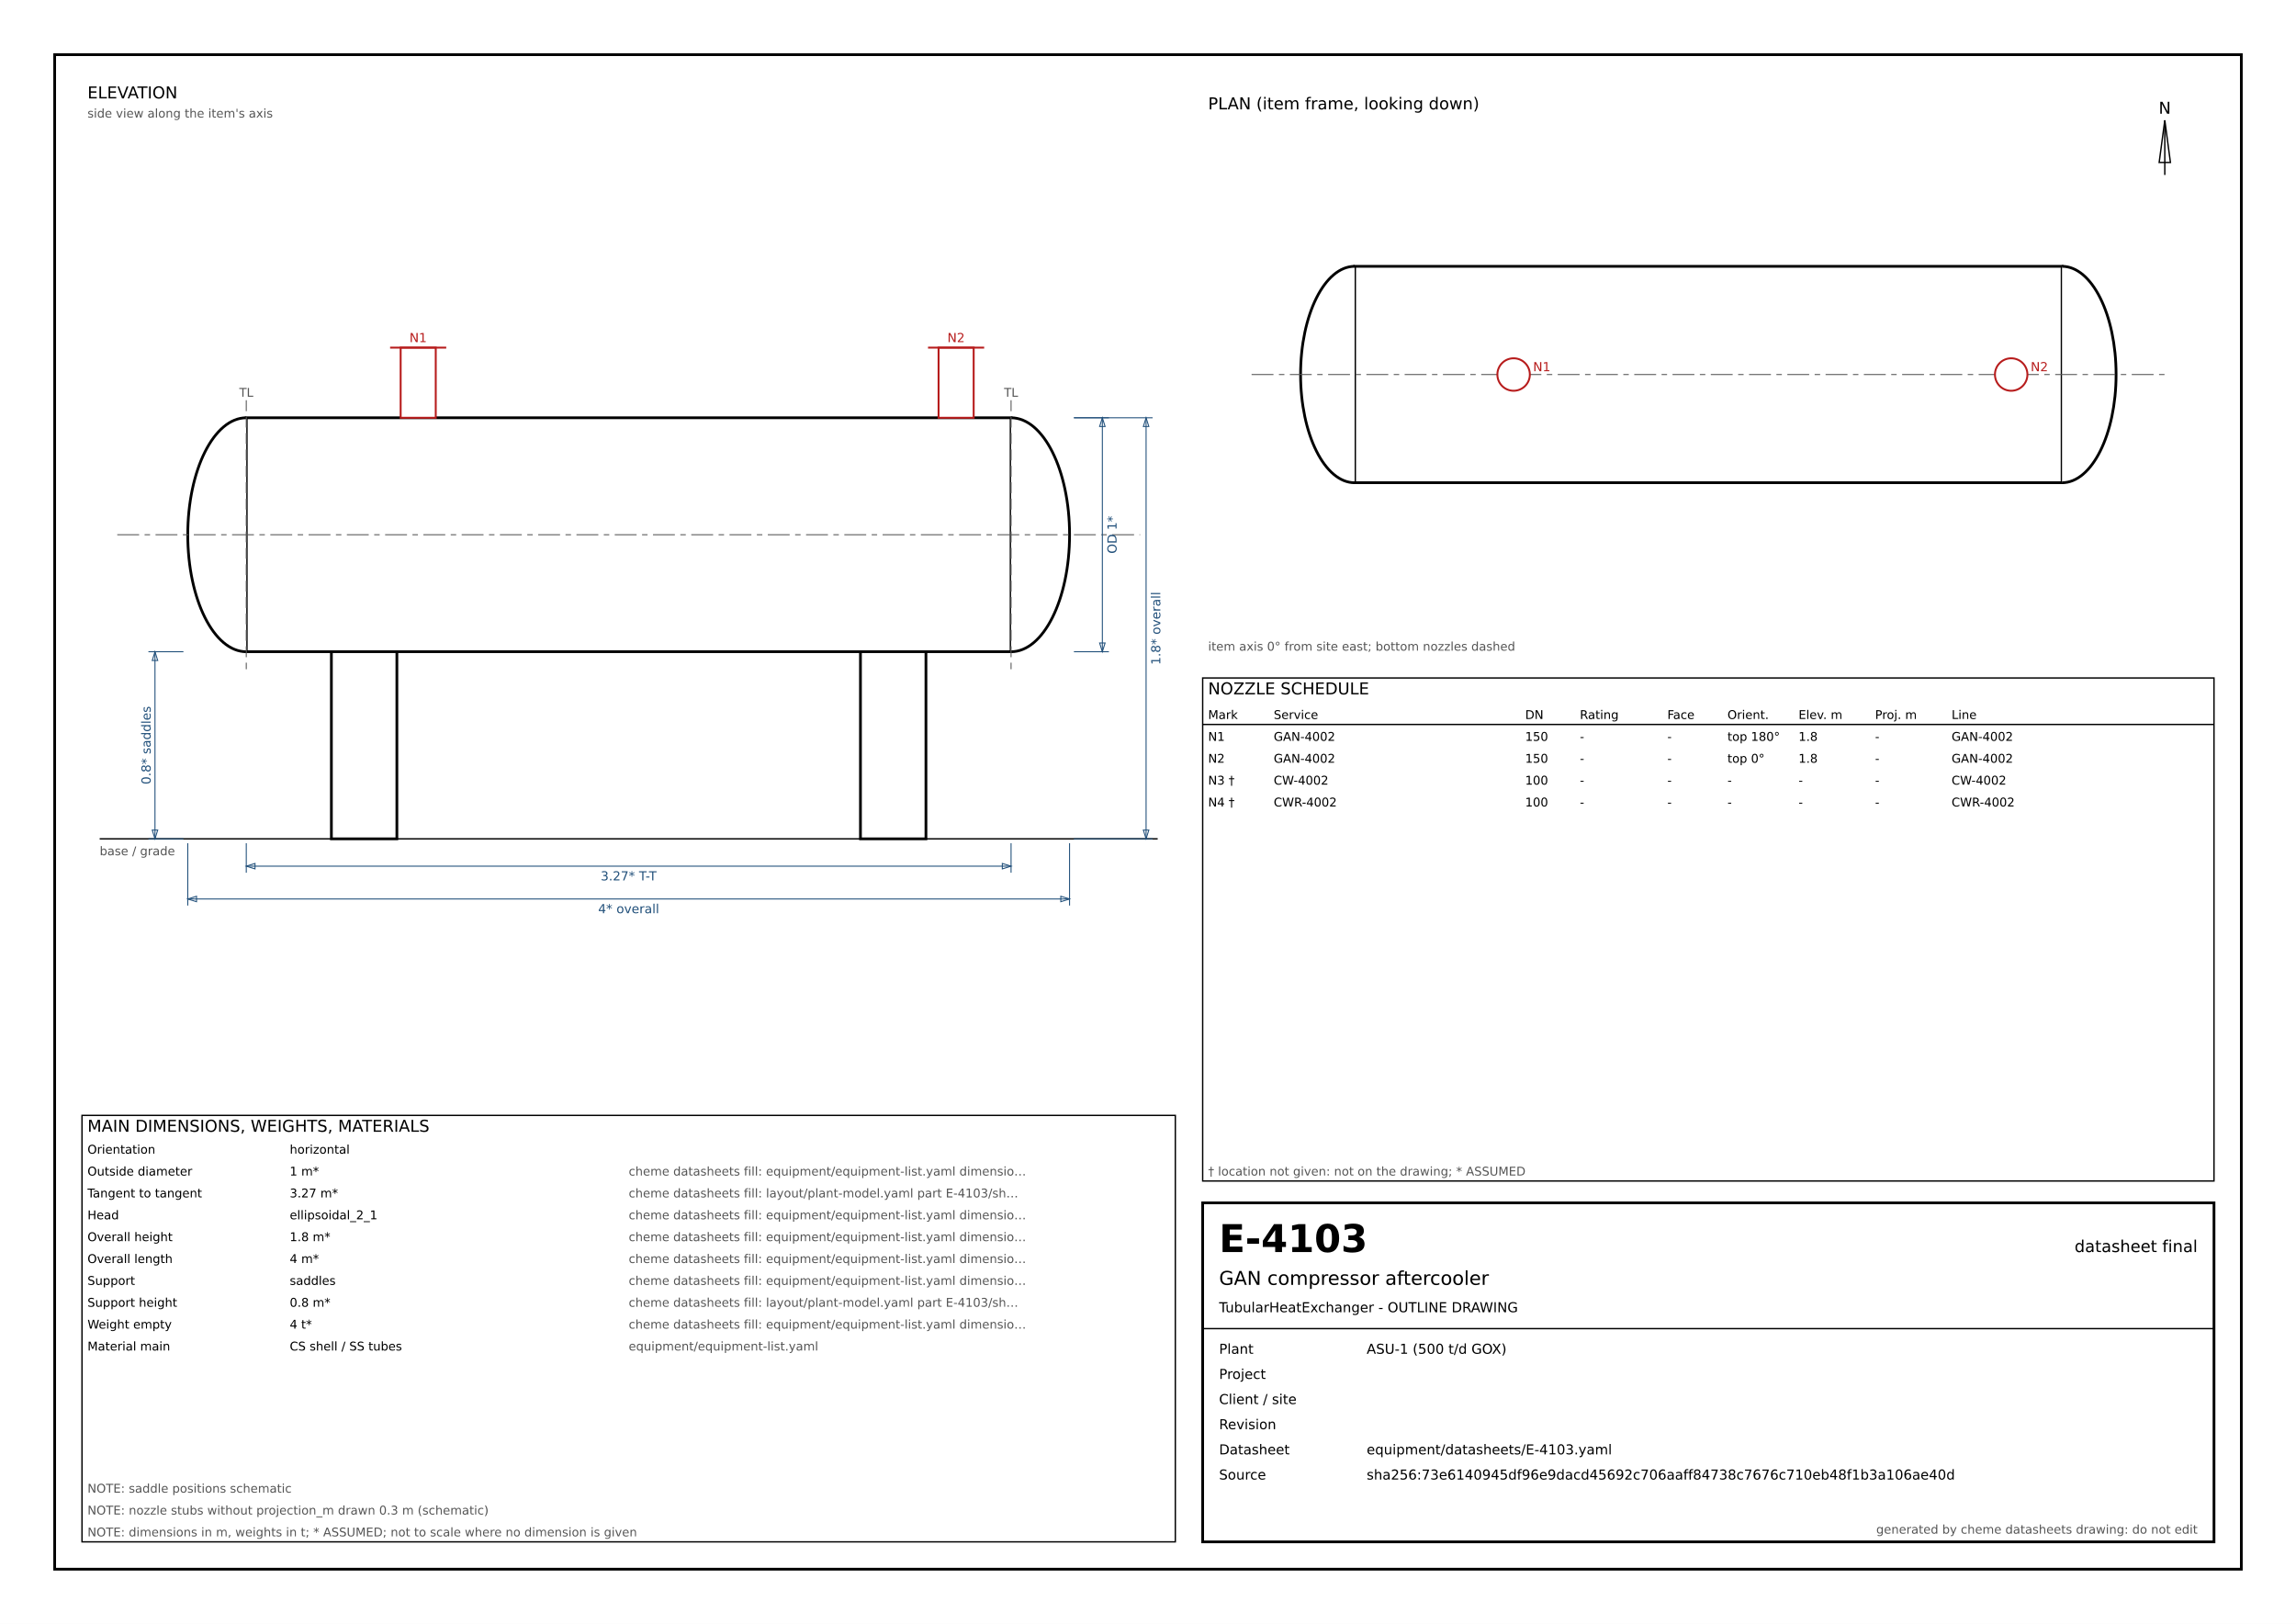
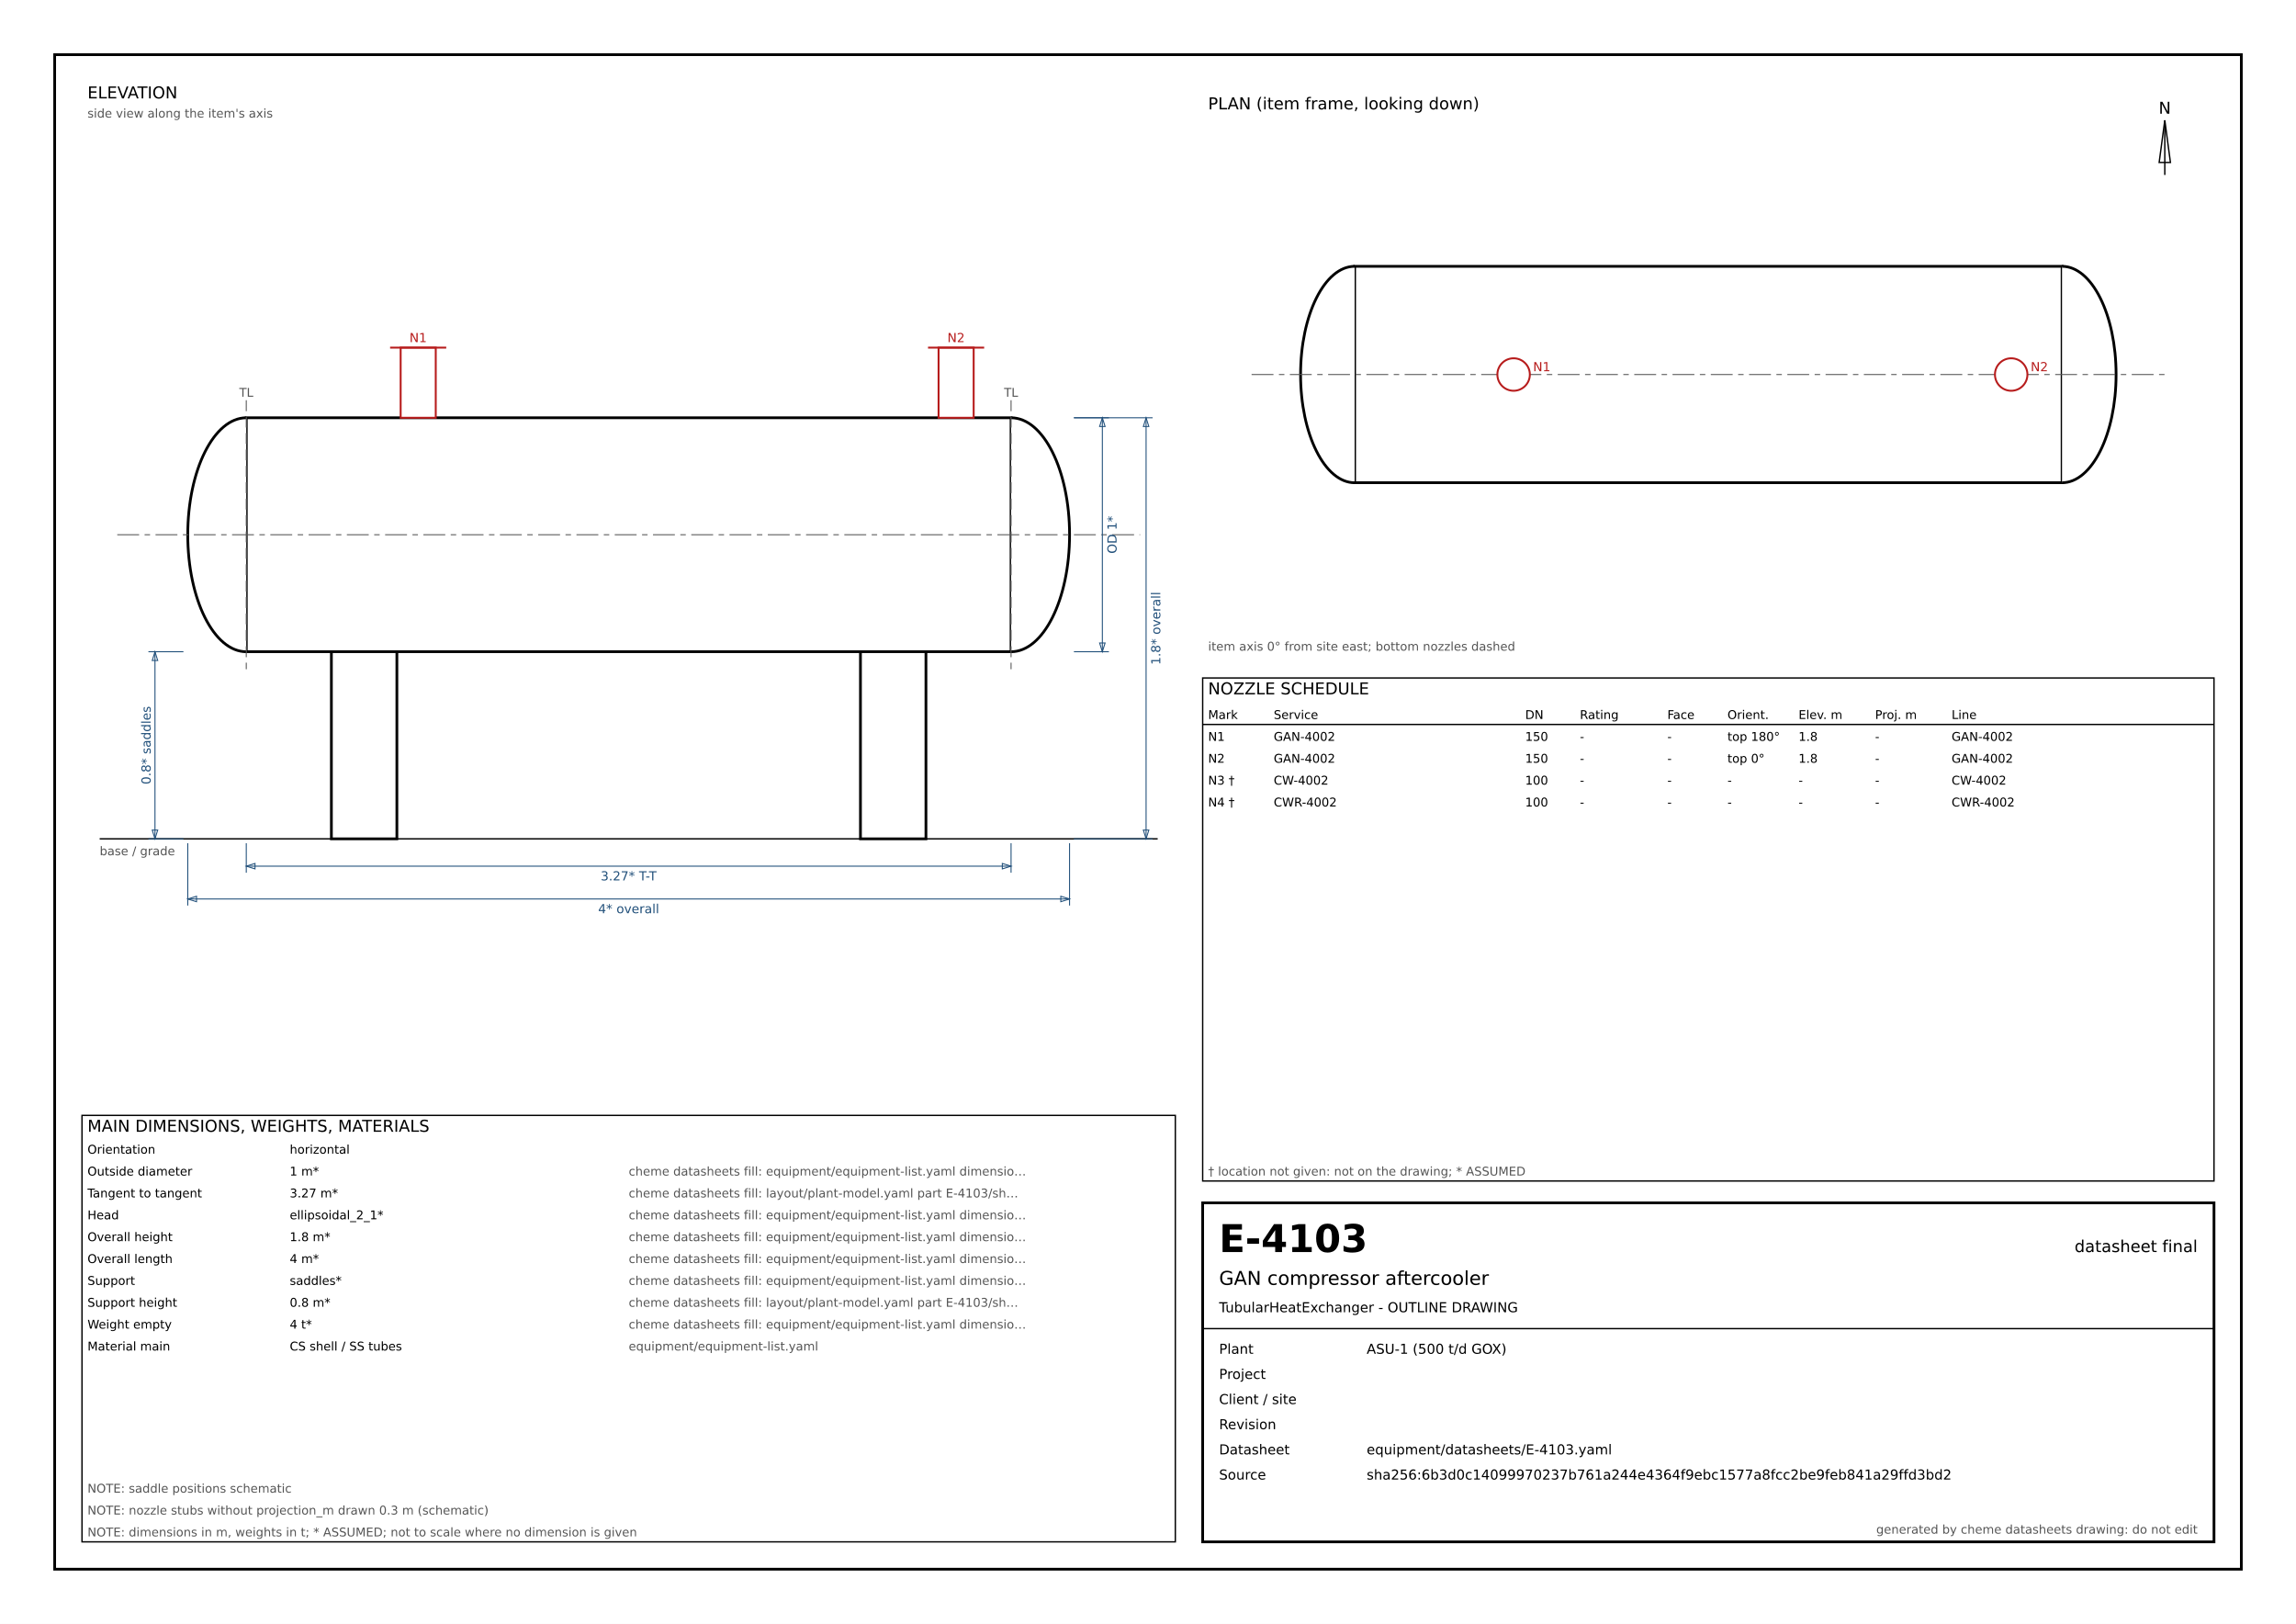
<svg xmlns="http://www.w3.org/2000/svg" width="420mm" height="297mm" viewBox="0 0 420 297">
  <style>
.frame{fill:none;stroke:#000;stroke-width:0.5}
.thin{fill:none;stroke:#000;stroke-width:0.25}
.outline{fill:#fff;stroke:#000;stroke-width:0.5}
.hidden{fill:none;stroke:#000;stroke-width:0.25;stroke-dasharray:1.5 1}
.centre{fill:none;stroke:#555;stroke-width:0.18;stroke-dasharray:4 1 1 1}
.tl{fill:none;stroke:#555;stroke-width:0.18;stroke-dasharray:2 1}
.dim{fill:none;stroke:#1f4e79;stroke-width:0.18}
.nozzle{fill:#fff;stroke:#b71c1c;stroke-width:0.35}
.section{fill:none;stroke:#2e7d32;stroke-width:0.25;stroke-dasharray:2 1}
text{font-family:'DejaVu Sans',Arial,Helvetica,sans-serif;fill:#000}
.t2{font-size:2.2px}.t25{font-size:2.5px}.t3{font-size:3px}.t35{font-size:3.5px}
.t5{font-size:5px;font-weight:bold}.t7{font-size:7px;font-weight:bold}
.dimt{font-size:2.3px;fill:#1f4e79}.nt{font-size:2.3px;fill:#b71c1c}
.note{font-size:2.2px;fill:#555}
.draft{font-size:40px;font-weight:bold;fill:#c62828;fill-opacity:0.12}
</style>
  <rect x="0" y="0" width="420" height="297" fill="#fff" />
  <rect x="10" y="10" width="400" height="277" class="frame" />
  <text x="16" y="18" class="t3" text-anchor="start">ELEVATION</text>
  <rect x="60.62" y="112.78" width="11.98" height="40.64" class="outline" />
  <rect x="157.4" y="112.78" width="11.98" height="40.64" class="outline" />
  <rect x="45.05" y="76.41" width="139.9" height="42.78" class="outline" />
  <path d="M45.05,76.41 A10.7,21.39 0 0 0 45.05,119.2" class="outline" />
  <path d="M184.95,76.41 A10.7,21.39 0 0 1 184.95,119.2" class="outline" />
  <line x1="45.05" y1="73.2" x2="45.05" y2="122.4" class="tl" />
  <text x="45.05" y="72.56" class="note" text-anchor="middle">TL</text>
  <line x1="184.95" y1="73.2" x2="184.95" y2="122.4" class="tl" />
  <text x="184.95" y="72.56" class="note" text-anchor="middle">TL</text>
  <line x1="21.45" y1="97.8" x2="208.55" y2="97.8" class="centre" />
  <line x1="18.23" y1="153.42" x2="211.77" y2="153.42" class="thin" />
  <text x="18.23" y="156.42" class="note" text-anchor="start">base / grade</text>
  <line x1="34.35" y1="154.22" x2="34.35" y2="165.62" class="dim" />
  <line x1="195.65" y1="154.22" x2="195.65" y2="165.62" class="dim" />
  <line x1="34.35" y1="164.42" x2="195.65" y2="164.42" class="dim" />
  <path d="M34.35,164.42 l1.6,0.5 l0,-1 z" class="dim" />
  <path d="M195.65,164.42 l-1.6,0.5 l0,-1 z" class="dim" />
  <text x="115" y="167.02" class="dimt" text-anchor="middle">4* overall</text>
  <line x1="45.05" y1="154.22" x2="45.05" y2="159.62" class="dim" />
  <line x1="184.95" y1="154.22" x2="184.95" y2="159.62" class="dim" />
  <line x1="45.05" y1="158.42" x2="184.95" y2="158.42" class="dim" />
  <path d="M45.05,158.42 l1.6,0.5 l0,-1 z" class="dim" />
  <path d="M184.95,158.42 l-1.6,0.5 l0,-1 z" class="dim" />
  <text x="115" y="161.02" class="dimt" text-anchor="middle">3.27* T-T</text>
  <line x1="196.45" y1="119.2" x2="202.85" y2="119.2" class="dim" />
  <line x1="196.45" y1="76.41" x2="202.85" y2="76.41" class="dim" />
  <line x1="201.65" y1="119.2" x2="201.65" y2="76.41" class="dim" />
  <path d="M201.65,119.2 l0.5,-1.6 l-1,0 z" class="dim" />
  <path d="M201.65,76.41 l0.5,1.6 l-1,0 z" class="dim" />
  <text x="204.25" y="97.8" class="dimt" text-anchor="middle" transform="rotate(-90 204.25 97.8)">OD 1*</text>
  <line x1="196.45" y1="153.42" x2="210.85" y2="153.42" class="dim" />
  <line x1="196.45" y1="76.41" x2="210.85" y2="76.41" class="dim" />
  <line x1="209.65" y1="153.42" x2="209.65" y2="76.41" class="dim" />
  <path d="M209.65,153.42 l0.5,-1.6 l-1,0 z" class="dim" />
  <path d="M209.65,76.41 l0.5,1.6 l-1,0 z" class="dim" />
  <text x="212.25" y="114.92" class="dimt" text-anchor="middle" transform="rotate(-90 212.25 114.92)">1.8* overall</text>
  <line x1="33.55" y1="153.42" x2="27.15" y2="153.42" class="dim" />
  <line x1="33.55" y1="119.2" x2="27.15" y2="119.2" class="dim" />
  <line x1="28.35" y1="153.42" x2="28.35" y2="119.2" class="dim" />
  <path d="M28.35,153.42 l0.5,-1.6 l-1,0 z" class="dim" />
  <path d="M28.35,119.2 l0.5,1.6 l-1,0 z" class="dim" />
  <text x="27.55" y="136.31" class="dimt" text-anchor="middle" transform="rotate(-90 27.55 136.31)">0.8* saddles</text>
  <rect x="73.29" y="63.58" width="6.42" height="12.83" class="nozzle" />
  <line x1="71.36" y1="63.58" x2="81.63" y2="63.58" class="nozzle" />
  <rect x="171.69" y="63.58" width="6.42" height="12.83" class="nozzle" />
  <line x1="169.76" y1="63.58" x2="180.03" y2="63.58" class="nozzle" />
  <text x="76.5" y="62.58" class="nt" text-anchor="middle">N1</text>
  <text x="174.9" y="62.58" class="nt" text-anchor="middle">N2</text>
  <rect x="247.8" y="48.71" width="129.41" height="39.57" class="outline" />
  <path d="M247.8,48.71 A9.89,19.79 0 0 0 247.8,88.29" class="outline" />
  <path d="M377.2,48.71 A9.89,19.79 0 0 1 377.2,88.29" class="outline" />
  <line x1="228.95" y1="68.5" x2="396.05" y2="68.5" class="centre" />
  <circle cx="276.88" cy="68.5" r="2.97" class="nozzle" />
  <circle cx="367.9" cy="68.5" r="2.97" class="nozzle" />
  <text x="280.45" y="67.9" class="nt" text-anchor="start">N1</text>
  <text x="371.47" y="67.9" class="nt" text-anchor="start">N2</text>
  <line x1="396" y1="32" x2="396" y2="22" class="thin" />
  <path d="M396,22 L394.97,29.71 L397.03,29.71 z" class="thin" />
  <text x="396" y="20.8" class="t3" text-anchor="middle">N</text>
  <text x="221" y="20" class="t3" text-anchor="start">PLAN (item frame, looking down)</text>
  <text x="221" y="119" class="note" text-anchor="start">item axis 0° from site east; bottom nozzles dashed</text>
  <text x="16" y="21.5" class="note" text-anchor="start">side view along the item's axis</text>
  <text x="221" y="127" class="t3" text-anchor="start">NOZZLE SCHEDULE</text>
  <text x="221" y="131.5" class="t2" text-anchor="start">Mark</text>
  <text x="233" y="131.5" class="t2" text-anchor="start">Service</text>
  <text x="279" y="131.5" class="t2" text-anchor="start">DN</text>
  <text x="289" y="131.5" class="t2" text-anchor="start">Rating</text>
  <text x="305" y="131.5" class="t2" text-anchor="start">Face</text>
  <text x="316" y="131.5" class="t2" text-anchor="start">Orient.</text>
  <text x="329" y="131.5" class="t2" text-anchor="start">Elev. m</text>
  <text x="343" y="131.5" class="t2" text-anchor="start">Proj. m</text>
  <text x="357" y="131.5" class="t2" text-anchor="start">Line</text>
  <line x1="220" y1="132.5" x2="405" y2="132.5" class="thin" />
  <text x="221" y="135.5" class="t2" text-anchor="start">N1</text>
  <text x="233" y="135.5" class="t2" text-anchor="start">GAN-4002</text>
  <text x="279" y="135.5" class="t2" text-anchor="start">150</text>
  <text x="289" y="135.5" class="t2" text-anchor="start">-</text>
  <text x="305" y="135.5" class="t2" text-anchor="start">-</text>
  <text x="316" y="135.5" class="t2" text-anchor="start">top 180°</text>
  <text x="329" y="135.5" class="t2" text-anchor="start">1.8</text>
  <text x="343" y="135.5" class="t2" text-anchor="start">-</text>
  <text x="357" y="135.5" class="t2" text-anchor="start">GAN-4002</text>
  <text x="221" y="139.5" class="t2" text-anchor="start">N2</text>
  <text x="233" y="139.5" class="t2" text-anchor="start">GAN-4002</text>
  <text x="279" y="139.5" class="t2" text-anchor="start">150</text>
  <text x="289" y="139.5" class="t2" text-anchor="start">-</text>
  <text x="305" y="139.5" class="t2" text-anchor="start">-</text>
  <text x="316" y="139.5" class="t2" text-anchor="start">top 0°</text>
  <text x="329" y="139.5" class="t2" text-anchor="start">1.8</text>
  <text x="343" y="139.5" class="t2" text-anchor="start">-</text>
  <text x="357" y="139.5" class="t2" text-anchor="start">GAN-4002</text>
  <text x="221" y="143.5" class="t2" text-anchor="start">N3 †</text>
  <text x="233" y="143.5" class="t2" text-anchor="start">CW-4002</text>
  <text x="279" y="143.5" class="t2" text-anchor="start">100</text>
  <text x="289" y="143.5" class="t2" text-anchor="start">-</text>
  <text x="305" y="143.5" class="t2" text-anchor="start">-</text>
  <text x="316" y="143.5" class="t2" text-anchor="start">-</text>
  <text x="329" y="143.5" class="t2" text-anchor="start">-</text>
  <text x="343" y="143.5" class="t2" text-anchor="start">-</text>
  <text x="357" y="143.5" class="t2" text-anchor="start">CW-4002</text>
  <text x="221" y="147.5" class="t2" text-anchor="start">N4 †</text>
  <text x="233" y="147.5" class="t2" text-anchor="start">CWR-4002</text>
  <text x="279" y="147.5" class="t2" text-anchor="start">100</text>
  <text x="289" y="147.5" class="t2" text-anchor="start">-</text>
  <text x="305" y="147.5" class="t2" text-anchor="start">-</text>
  <text x="316" y="147.5" class="t2" text-anchor="start">-</text>
  <text x="329" y="147.5" class="t2" text-anchor="start">-</text>
  <text x="343" y="147.5" class="t2" text-anchor="start">-</text>
  <text x="357" y="147.5" class="t2" text-anchor="start">CWR-4002</text>
  <text x="221" y="215" class="note" text-anchor="start">† location not given: not on the drawing; * ASSUMED</text>
  <rect x="220" y="124" width="185" height="92" class="thin" />
  <text x="16" y="207" class="t3" text-anchor="start">MAIN DIMENSIONS, WEIGHTS, MATERIALS</text>
  <text x="16" y="211" class="t2" text-anchor="start">Orientation</text>
  <text x="53" y="211" class="t2" text-anchor="start">horizontal</text>
  <text x="115" y="211" class="note" text-anchor="start" />
  <text x="16" y="215" class="t2" text-anchor="start">Outside diameter</text>
  <text x="53" y="215" class="t2" text-anchor="start">1 m*</text>
  <text x="115" y="215" class="note" text-anchor="start">cheme datasheets fill: equipment/equipment-list.yaml dimensio…</text>
  <text x="16" y="219" class="t2" text-anchor="start">Tangent to tangent</text>
  <text x="53" y="219" class="t2" text-anchor="start">3.27 m*</text>
  <text x="115" y="219" class="note" text-anchor="start">cheme datasheets fill: layout/plant-model.yaml part E-4103/sh…</text>
  <text x="16" y="223" class="t2" text-anchor="start">Head</text>
-   <text x="53" y="223" class="t2" text-anchor="start">ellipsoidal_2_1</text>
+   <text x="53" y="223" class="t2" text-anchor="start">ellipsoidal_2_1*</text>
  <text x="115" y="223" class="note" text-anchor="start">cheme datasheets fill: equipment/equipment-list.yaml dimensio…</text>
  <text x="16" y="227" class="t2" text-anchor="start">Overall height</text>
  <text x="53" y="227" class="t2" text-anchor="start">1.8 m*</text>
  <text x="115" y="227" class="note" text-anchor="start">cheme datasheets fill: equipment/equipment-list.yaml dimensio…</text>
  <text x="16" y="231" class="t2" text-anchor="start">Overall length</text>
  <text x="53" y="231" class="t2" text-anchor="start">4 m*</text>
  <text x="115" y="231" class="note" text-anchor="start">cheme datasheets fill: equipment/equipment-list.yaml dimensio…</text>
  <text x="16" y="235" class="t2" text-anchor="start">Support</text>
-   <text x="53" y="235" class="t2" text-anchor="start">saddles</text>
+   <text x="53" y="235" class="t2" text-anchor="start">saddles*</text>
  <text x="115" y="235" class="note" text-anchor="start">cheme datasheets fill: equipment/equipment-list.yaml dimensio…</text>
  <text x="16" y="239" class="t2" text-anchor="start">Support height</text>
  <text x="53" y="239" class="t2" text-anchor="start">0.8 m*</text>
  <text x="115" y="239" class="note" text-anchor="start">cheme datasheets fill: layout/plant-model.yaml part E-4103/sh…</text>
  <text x="16" y="243" class="t2" text-anchor="start">Weight empty</text>
  <text x="53" y="243" class="t2" text-anchor="start">4 t*</text>
  <text x="115" y="243" class="note" text-anchor="start">cheme datasheets fill: equipment/equipment-list.yaml dimensio…</text>
  <text x="16" y="247" class="t2" text-anchor="start">Material main</text>
  <text x="53" y="247" class="t2" text-anchor="start">CS shell / SS tubes</text>
  <text x="115" y="247" class="note" text-anchor="start">equipment/equipment-list.yaml</text>
  <text x="16" y="273" class="note" text-anchor="start">NOTE: saddle positions schematic</text>
  <text x="16" y="277" class="note" text-anchor="start">NOTE: nozzle stubs without projection_m drawn 0.3 m (schematic)</text>
  <text x="16" y="281" class="note" text-anchor="start">NOTE: dimensions in m, weights in t; * ASSUMED; not to scale where no dimension is given</text>
  <rect x="15" y="204" width="200" height="78" class="thin" />
  <rect x="220" y="220" width="185" height="62" class="frame" />
  <text x="223" y="229" class="t7" text-anchor="start">E-4103</text>
  <text x="223" y="235" class="t35" text-anchor="start">GAN compressor aftercooler</text>
  <text x="223" y="240" class="t25" text-anchor="start">TubularHeatExchanger - OUTLINE DRAWING</text>
  <line x1="220" y1="243" x2="405" y2="243" class="thin" />
  <text x="223" y="247.6" class="t25" text-anchor="start">Plant</text>
  <text x="250" y="247.6" class="t25" text-anchor="start">ASU-1 (500 t/d GOX)</text>
  <text x="223" y="252.2" class="t25" text-anchor="start">Project</text>
  <text x="250" y="252.2" class="t25" text-anchor="start" />
  <text x="223" y="256.8" class="t25" text-anchor="start">Client / site</text>
  <text x="250" y="256.8" class="t25" text-anchor="start" />
  <text x="223" y="261.4" class="t25" text-anchor="start">Revision</text>
  <text x="250" y="261.4" class="t25" text-anchor="start" />
  <text x="223" y="266" class="t25" text-anchor="start">Datasheet</text>
  <text x="250" y="266" class="t25" text-anchor="start">equipment/datasheets/E-4103.yaml</text>
  <text x="223" y="270.6" class="t25" text-anchor="start">Source</text>
-   <text x="250" y="270.6" class="t25" text-anchor="start">sha256:73e6140945df96e9dacd45692c706aaff84738c7676c710eb48f1b3a106ae40d</text>
+   <text x="250" y="270.6" class="t25" text-anchor="start">sha256:6b3d0c14099970237b761a244e4364f9ebc1577a8fcc2be9feb841a29ffd3bd2</text>
  <text x="402" y="229" class="t3" text-anchor="end">datasheet final</text>
  <text x="402" y="280.5" class="note" text-anchor="end">generated by cheme datasheets drawing: do not edit</text>
</svg>
